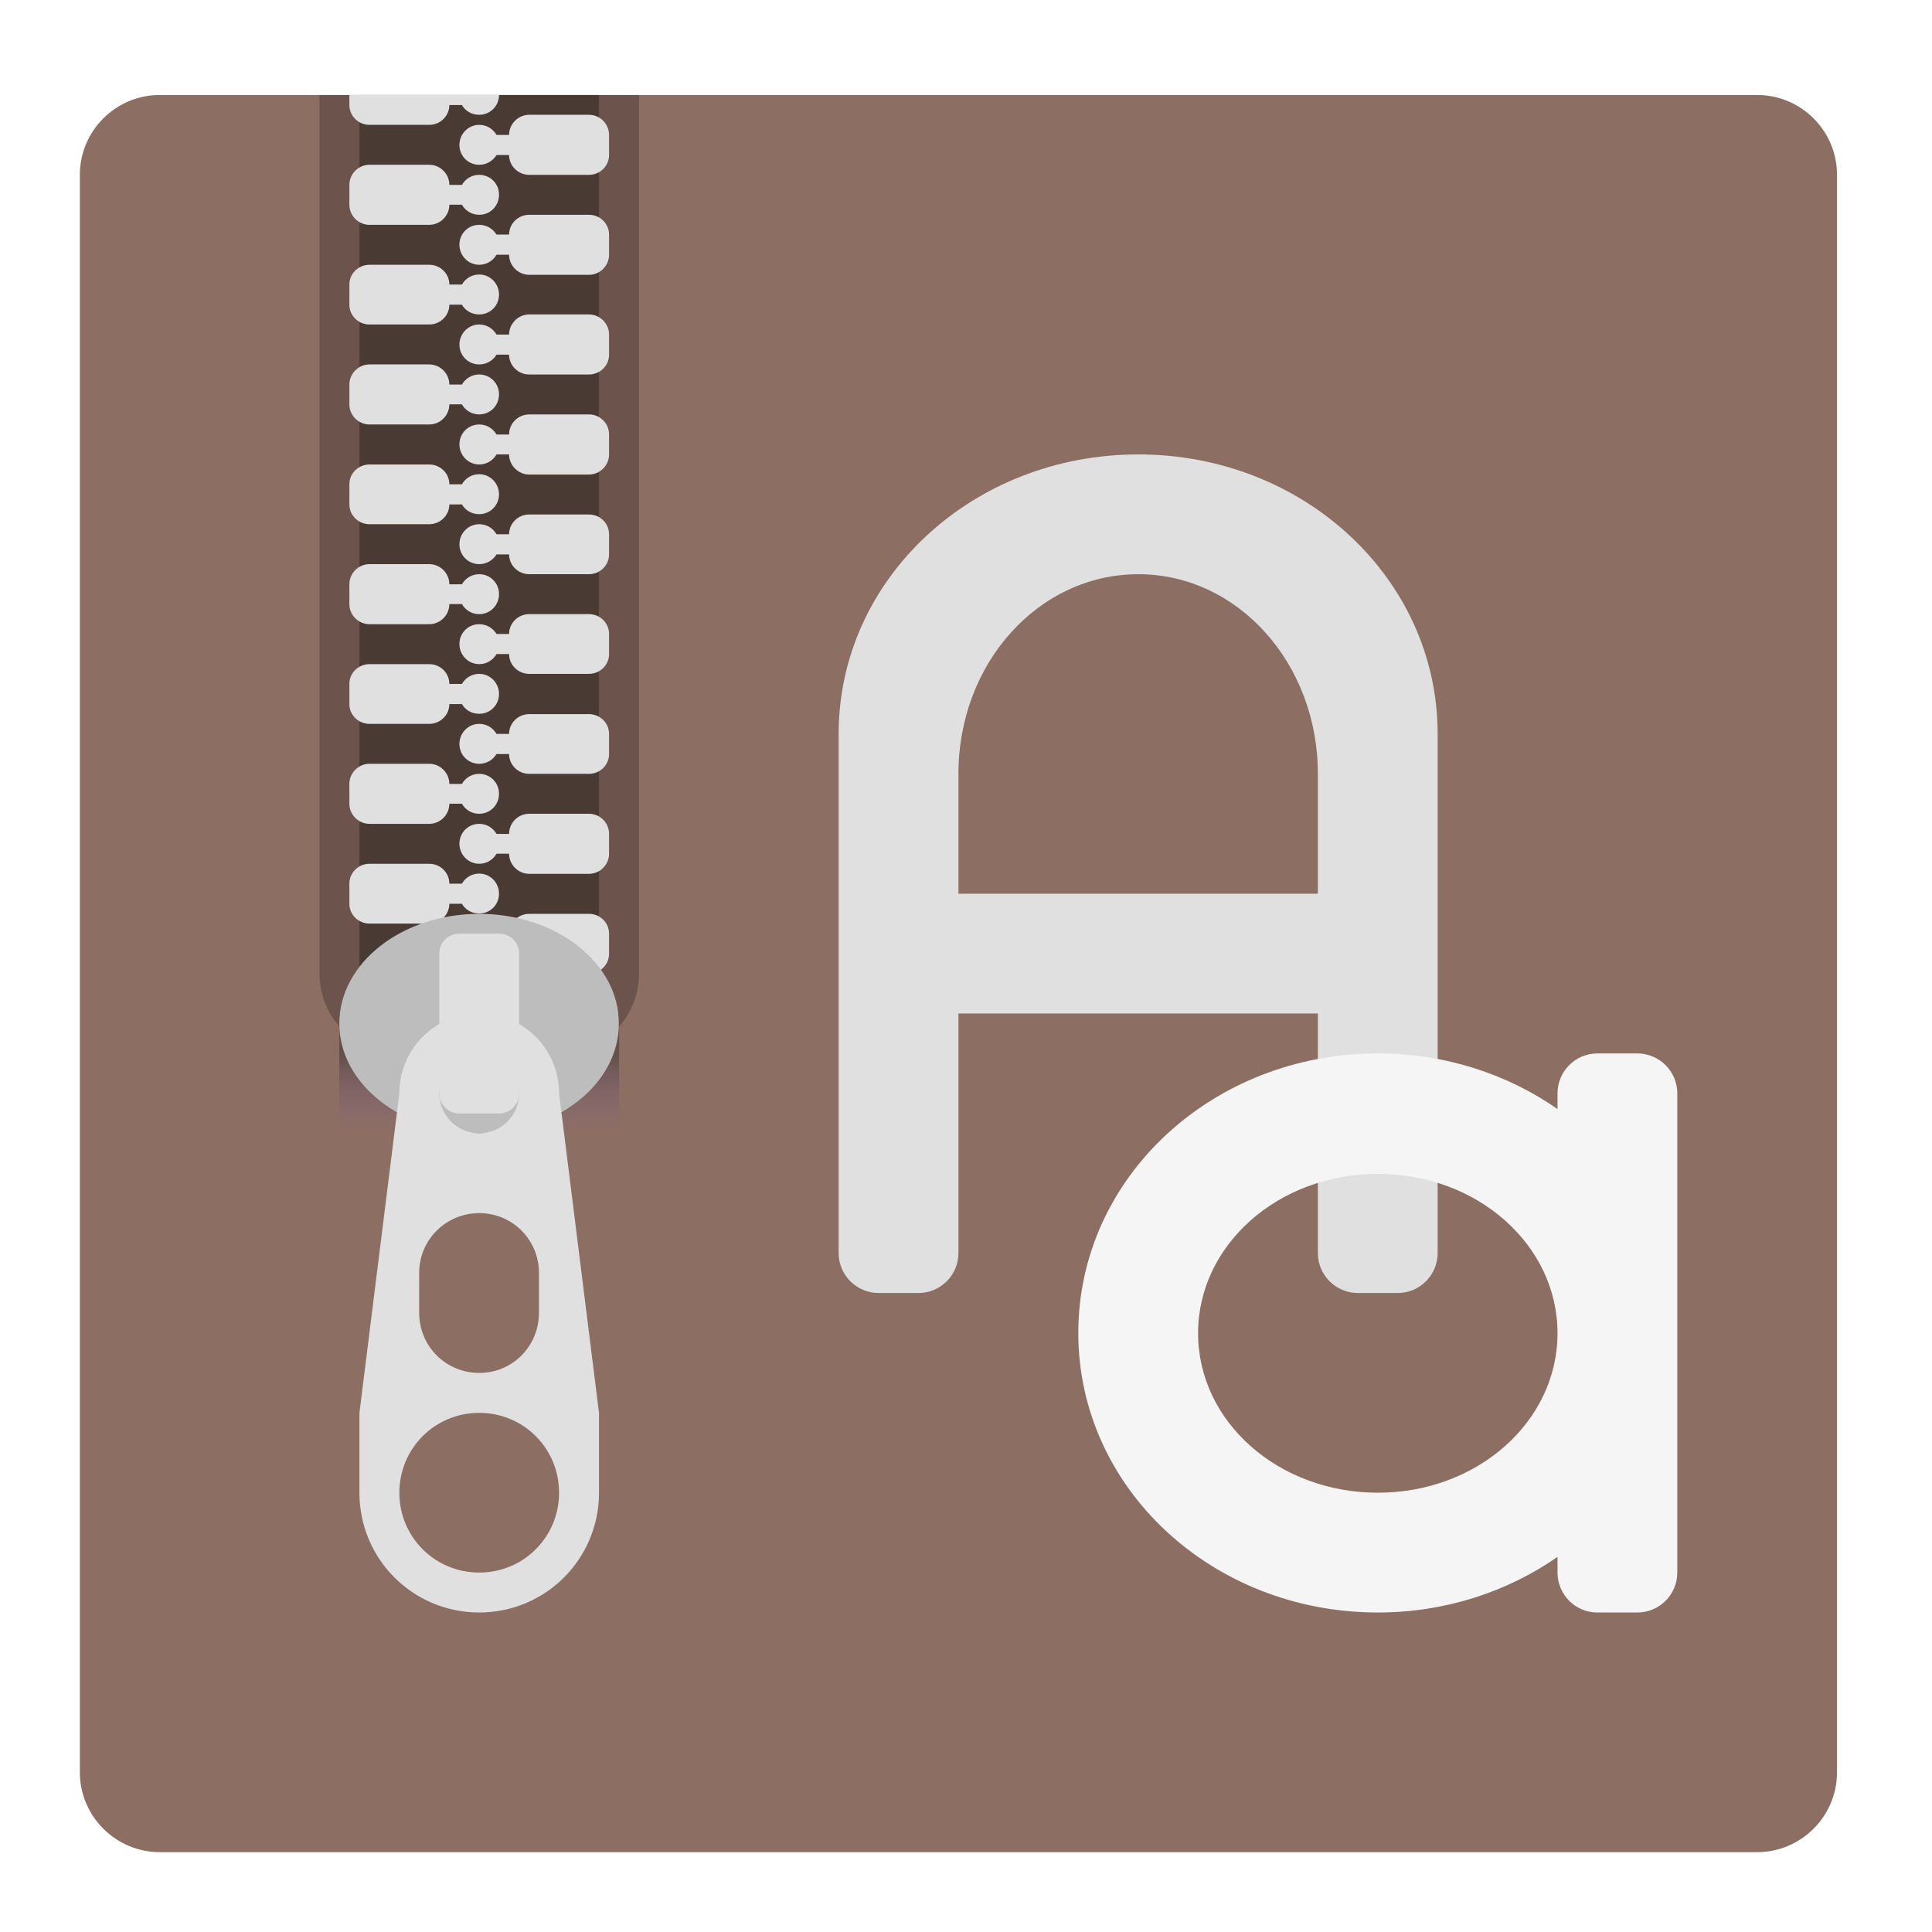
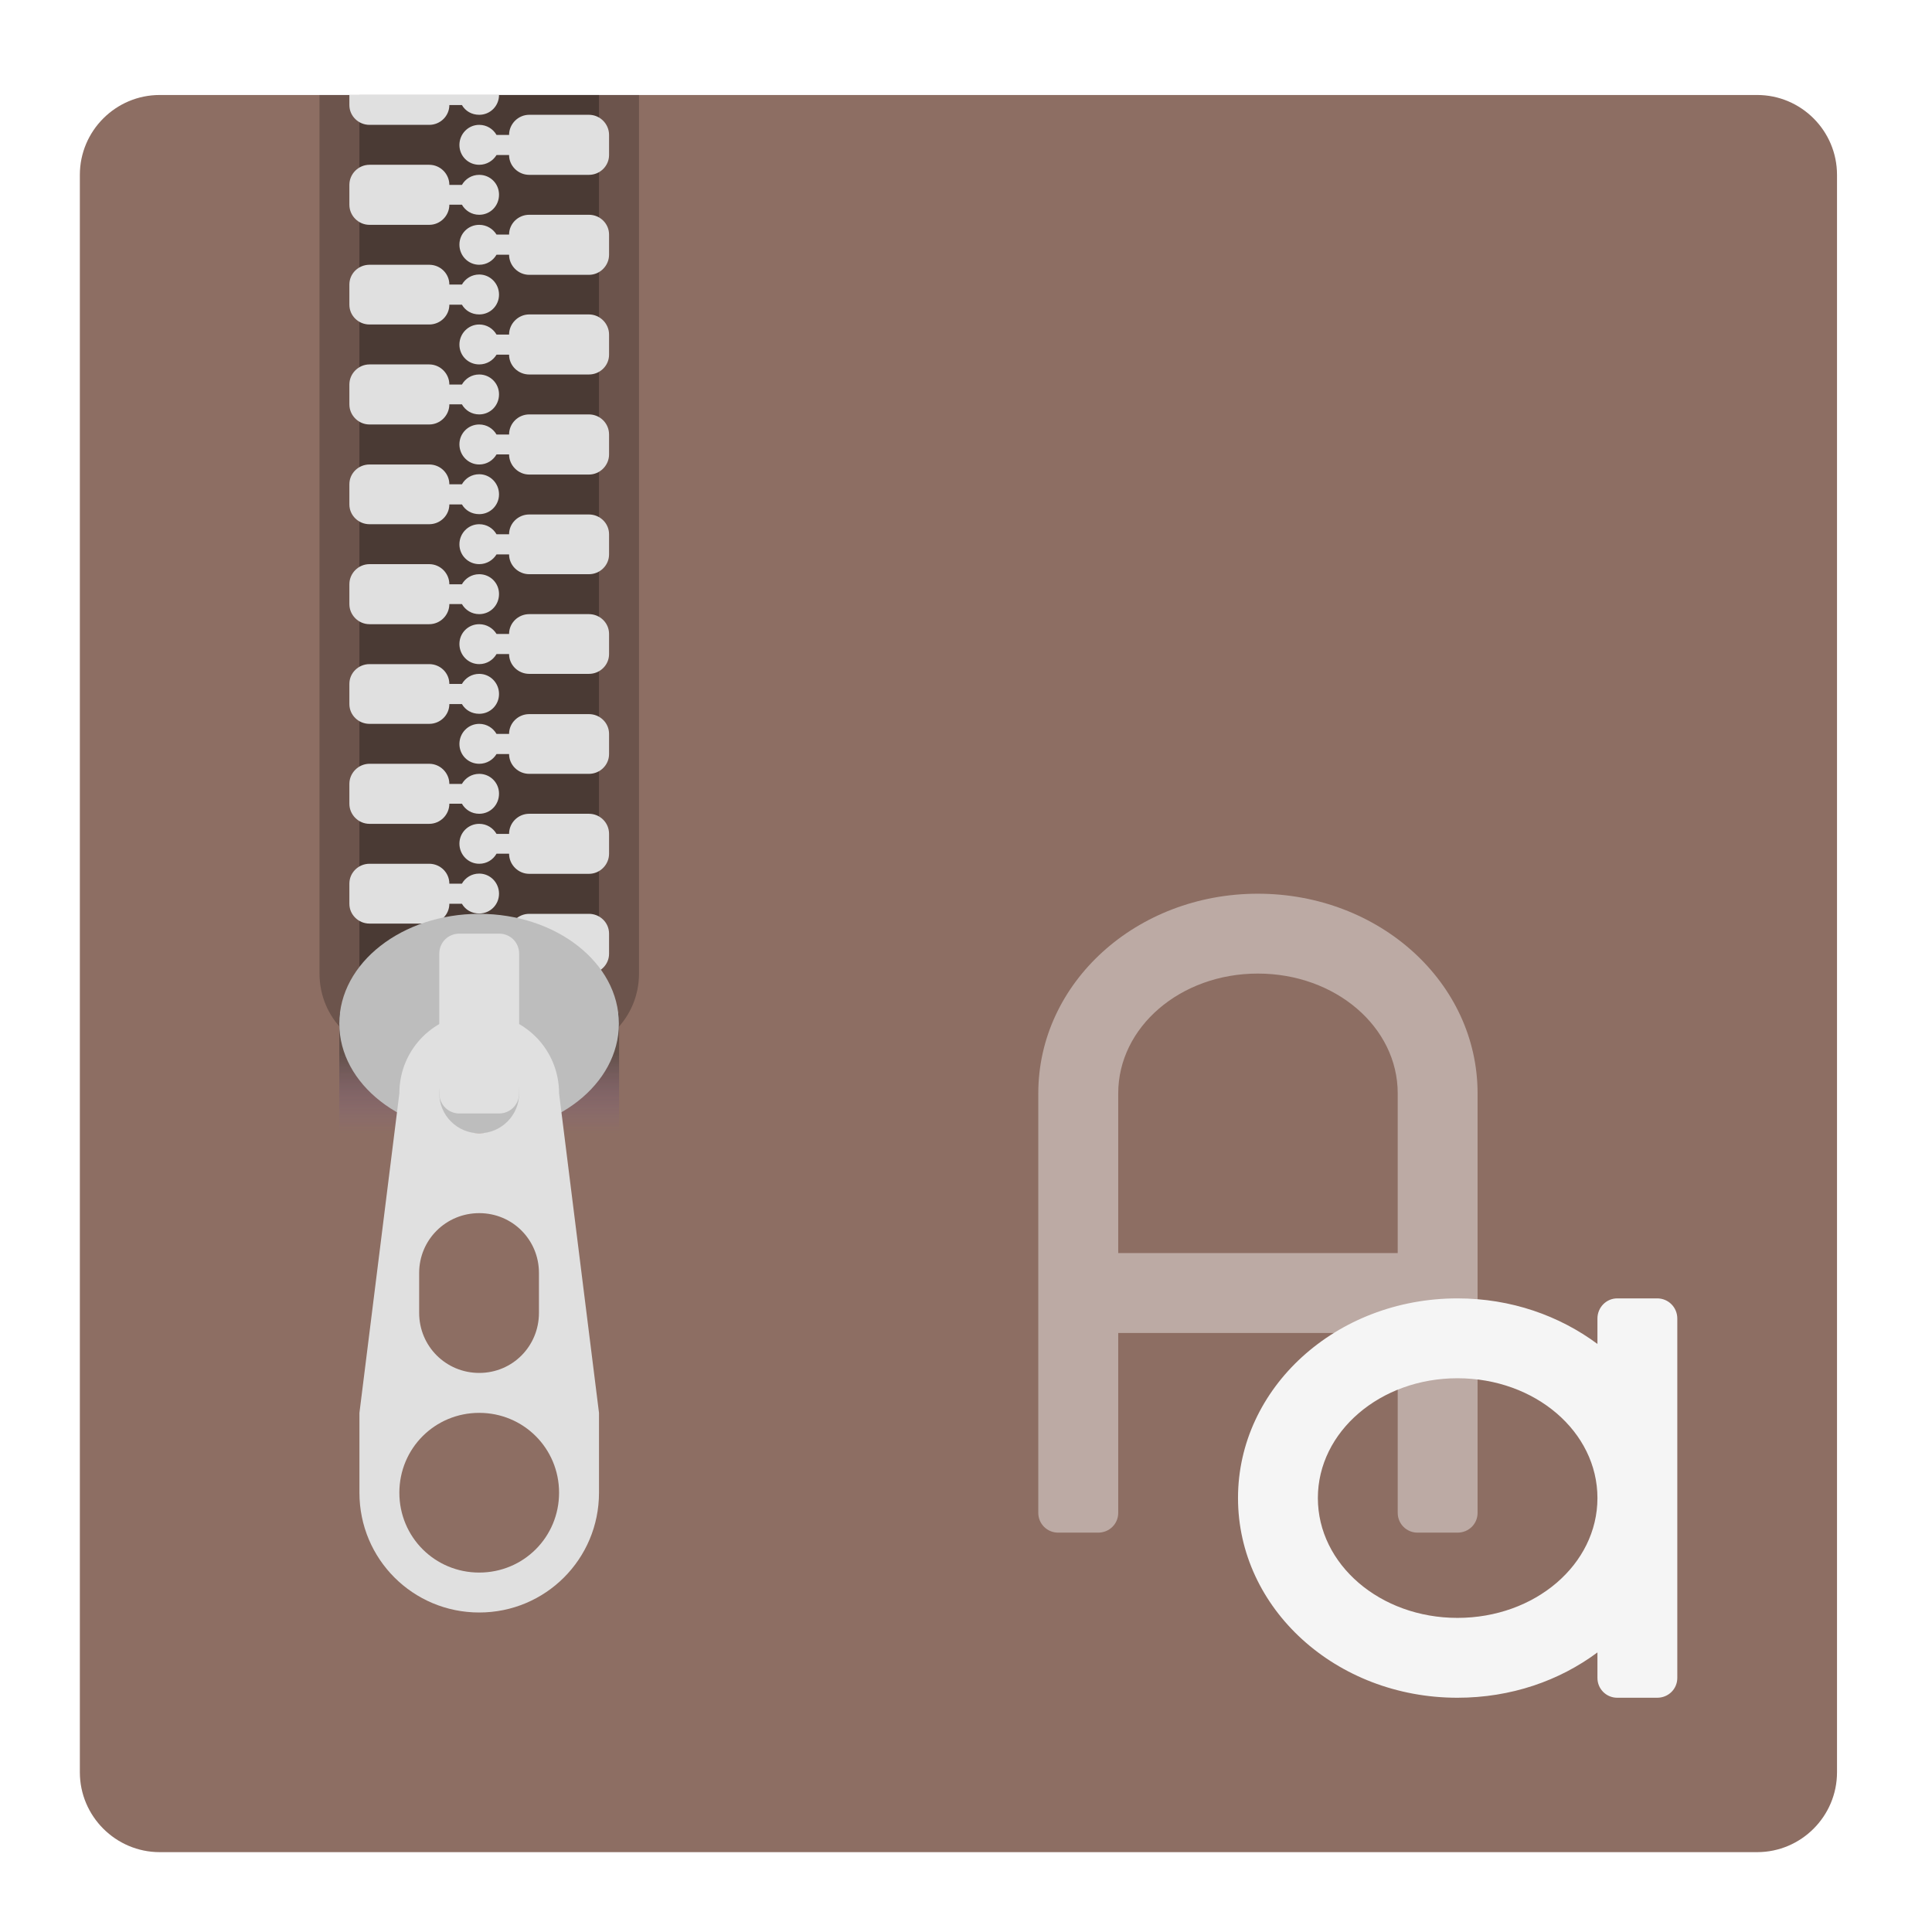
<svg xmlns="http://www.w3.org/2000/svg" width="24px" height="24px" viewBox="0 0 24 24" version="1.1">
  <defs>
    <linearGradient id="linear0" gradientUnits="userSpaceOnUse" x1="381" y1="-41.667" x2="381" y2="-62.833" gradientTransform="matrix(0.0198864,0,0,-0.046875,-1.781428,11.1328)">
      <stop offset="0" style="stop-color:rgb(12.941%,12.941%,12.941%);stop-opacity:0.392;" />
      <stop offset="1" style="stop-color:rgb(49.412%,34.118%,76.078%);stop-opacity:0;" />
    </linearGradient>
  </defs>
  <g id="surface1">
    <path style=" stroke:none;fill-rule:nonzero;fill:rgb(55.294%,43.137%,38.824%);fill-opacity:1;" d="M 1.984 1.18 L 21.828 1.18 C 22.375 1.18 22.82 1.625 22.82 2.172 L 22.82 22.016 C 22.82 22.562 22.375 23.008 21.828 23.008 L 1.984 23.008 C 1.438 23.008 0.992 22.562 0.992 22.016 L 0.992 2.172 C 0.992 1.625 1.438 1.18 1.984 1.18 Z M 1.984 1.18 " />
-     <path style=" stroke:none;fill-rule:nonzero;fill:rgb(87.843%,87.843%,87.843%);fill-opacity:1;" d="M 14.141 5.645 C 12.078 5.645 10.418 7.191 10.418 9.117 L 10.418 15.566 C 10.418 15.84 10.641 16.062 10.914 16.062 L 11.41 16.062 C 11.684 16.062 11.906 15.84 11.906 15.566 L 11.906 12.59 L 16.371 12.59 L 16.371 15.566 C 16.371 15.84 16.594 16.062 16.867 16.062 L 17.363 16.062 C 17.637 16.062 17.859 15.84 17.859 15.566 L 17.859 9.117 C 17.859 7.191 16.199 5.645 14.141 5.645 Z M 14.141 7.133 C 15.375 7.133 16.371 8.238 16.371 9.613 L 16.371 11.102 L 11.906 11.102 L 11.906 9.613 C 11.906 8.238 12.902 7.133 14.141 7.133 Z M 14.141 7.133 " />
-     <path style=" stroke:none;fill-rule:nonzero;fill:rgb(96.078%,96.078%,96.078%);fill-opacity:1;" d="M 17.117 13.086 C 15.055 13.086 13.395 14.633 13.395 16.559 C 13.395 18.484 15.055 20.031 17.117 20.031 C 17.953 20.031 18.727 19.773 19.348 19.34 L 19.348 19.535 C 19.348 19.809 19.57 20.031 19.844 20.031 L 20.34 20.031 C 20.613 20.031 20.836 19.809 20.836 19.535 L 20.836 13.582 C 20.836 13.309 20.613 13.086 20.34 13.086 L 19.844 13.086 C 19.57 13.086 19.348 13.309 19.348 13.582 L 19.348 13.777 C 18.727 13.344 17.953 13.086 17.117 13.086 Z M 17.117 14.582 C 18.352 14.582 19.348 15.465 19.348 16.562 C 19.348 17.66 18.352 18.543 17.117 18.543 C 15.879 18.543 14.883 17.66 14.883 16.562 C 14.883 15.465 15.879 14.582 17.117 14.582 Z M 17.117 14.582 " />
    <path style=" stroke:none;fill-rule:nonzero;fill:rgb(0%,0%,0%);fill-opacity:0.235;" d="M 3.969 1.18 L 3.969 12.094 C 3.969 12.645 4.41 13.086 4.961 13.086 L 6.945 13.086 C 7.496 13.086 7.938 12.645 7.938 12.094 L 7.938 1.18 Z M 3.969 1.18 " />
    <path style=" stroke:none;fill-rule:nonzero;fill:rgb(0%,0%,0%);fill-opacity:0.314;" d="M 4.465 1.18 L 7.441 1.18 L 7.441 12.59 L 4.465 12.59 Z M 4.465 1.18 " />
    <path style=" stroke:none;fill-rule:nonzero;fill:rgb(87.843%,87.843%,87.843%);fill-opacity:1;" d="M 4.59 8.25 C 4.453 8.25 4.34 8.359 4.34 8.496 L 4.34 8.746 C 4.34 8.883 4.453 8.992 4.59 8.992 L 5.332 8.992 C 5.469 8.992 5.582 8.883 5.582 8.746 L 5.738 8.746 C 5.781 8.82 5.859 8.867 5.953 8.867 C 6.09 8.867 6.199 8.758 6.199 8.621 C 6.199 8.484 6.09 8.371 5.953 8.371 C 5.859 8.371 5.781 8.422 5.738 8.496 L 5.582 8.496 C 5.582 8.359 5.469 8.25 5.332 8.25 Z M 4.59 8.25 " />
    <path style=" stroke:none;fill-rule:nonzero;fill:rgb(87.843%,87.843%,87.843%);fill-opacity:1;" d="M 4.59 9.488 C 4.453 9.488 4.34 9.602 4.34 9.738 L 4.34 9.984 C 4.34 10.121 4.453 10.234 4.59 10.234 L 5.332 10.234 C 5.469 10.234 5.582 10.121 5.582 9.984 L 5.738 9.984 C 5.781 10.059 5.859 10.109 5.953 10.109 C 6.09 10.109 6.199 10 6.199 9.859 C 6.199 9.723 6.09 9.613 5.953 9.613 C 5.859 9.613 5.781 9.664 5.738 9.738 L 5.582 9.738 C 5.582 9.602 5.469 9.488 5.332 9.488 Z M 4.59 9.488 " />
    <path style=" stroke:none;fill-rule:nonzero;fill:rgb(87.843%,87.843%,87.843%);fill-opacity:1;" d="M 4.59 10.73 C 4.453 10.73 4.34 10.84 4.34 10.977 L 4.34 11.227 C 4.34 11.363 4.453 11.473 4.59 11.473 L 5.332 11.473 C 5.469 11.473 5.582 11.363 5.582 11.227 L 5.738 11.227 C 5.781 11.301 5.859 11.348 5.953 11.348 C 6.09 11.348 6.199 11.238 6.199 11.102 C 6.199 10.965 6.09 10.852 5.953 10.852 C 5.859 10.852 5.781 10.902 5.738 10.977 L 5.582 10.977 C 5.582 10.84 5.469 10.73 5.332 10.73 Z M 4.59 10.73 " />
    <path style=" stroke:none;fill-rule:nonzero;fill:rgb(87.843%,87.843%,87.843%);fill-opacity:1;" d="M 4.59 7.008 C 4.453 7.008 4.34 7.121 4.34 7.258 L 4.34 7.504 C 4.34 7.641 4.453 7.754 4.59 7.754 L 5.332 7.754 C 5.469 7.754 5.582 7.641 5.582 7.504 L 5.738 7.504 C 5.781 7.578 5.859 7.629 5.953 7.629 C 6.09 7.629 6.199 7.52 6.199 7.379 C 6.199 7.242 6.09 7.133 5.953 7.133 C 5.859 7.133 5.781 7.184 5.738 7.258 L 5.582 7.258 C 5.582 7.121 5.469 7.008 5.332 7.008 Z M 4.59 7.008 " />
    <path style=" stroke:none;fill-rule:nonzero;fill:rgb(87.843%,87.843%,87.843%);fill-opacity:1;" d="M 4.59 5.77 C 4.453 5.77 4.34 5.879 4.34 6.016 L 4.34 6.266 C 4.34 6.402 4.453 6.512 4.59 6.512 L 5.332 6.512 C 5.469 6.512 5.582 6.402 5.582 6.266 L 5.738 6.266 C 5.781 6.34 5.859 6.387 5.953 6.387 C 6.09 6.387 6.199 6.277 6.199 6.141 C 6.199 6.004 6.09 5.891 5.953 5.891 C 5.859 5.891 5.781 5.941 5.738 6.016 L 5.582 6.016 C 5.582 5.879 5.469 5.77 5.332 5.77 Z M 4.59 5.77 " />
    <path style=" stroke:none;fill-rule:nonzero;fill:rgb(87.843%,87.843%,87.843%);fill-opacity:1;" d="M 4.59 4.527 C 4.453 4.527 4.34 4.641 4.34 4.777 L 4.34 5.023 C 4.34 5.16 4.453 5.273 4.59 5.273 L 5.332 5.273 C 5.469 5.273 5.582 5.16 5.582 5.023 L 5.738 5.023 C 5.781 5.098 5.859 5.148 5.953 5.148 C 6.09 5.148 6.199 5.039 6.199 4.898 C 6.199 4.762 6.09 4.652 5.953 4.652 C 5.859 4.652 5.781 4.703 5.738 4.777 L 5.582 4.777 C 5.582 4.641 5.469 4.527 5.332 4.527 Z M 4.59 4.527 " />
    <path style=" stroke:none;fill-rule:nonzero;fill:rgb(87.843%,87.843%,87.843%);fill-opacity:1;" d="M 4.59 3.289 C 4.453 3.289 4.34 3.398 4.34 3.535 L 4.34 3.785 C 4.34 3.922 4.453 4.031 4.59 4.031 L 5.332 4.031 C 5.469 4.031 5.582 3.922 5.582 3.785 L 5.738 3.785 C 5.781 3.859 5.859 3.906 5.953 3.906 C 6.09 3.906 6.199 3.797 6.199 3.66 C 6.199 3.523 6.09 3.41 5.953 3.41 C 5.859 3.41 5.781 3.461 5.738 3.535 L 5.582 3.535 C 5.582 3.398 5.469 3.289 5.332 3.289 Z M 4.59 3.289 " />
    <path style=" stroke:none;fill-rule:nonzero;fill:rgb(87.843%,87.843%,87.843%);fill-opacity:1;" d="M 4.59 2.047 C 4.453 2.047 4.34 2.16 4.34 2.297 L 4.34 2.543 C 4.34 2.68 4.453 2.793 4.59 2.793 L 5.332 2.793 C 5.469 2.793 5.582 2.68 5.582 2.543 L 5.738 2.543 C 5.781 2.617 5.859 2.668 5.953 2.668 C 6.09 2.668 6.199 2.559 6.199 2.418 C 6.199 2.281 6.09 2.172 5.953 2.172 C 5.859 2.172 5.781 2.223 5.738 2.297 L 5.582 2.297 C 5.582 2.16 5.469 2.047 5.332 2.047 Z M 4.59 2.047 " />
    <path style=" stroke:none;fill-rule:nonzero;fill:rgb(87.843%,87.843%,87.843%);fill-opacity:1;" d="M 7.316 7.629 C 7.453 7.629 7.566 7.738 7.566 7.875 L 7.566 8.125 C 7.566 8.262 7.453 8.371 7.316 8.371 L 6.574 8.371 C 6.438 8.371 6.324 8.262 6.324 8.125 L 6.168 8.125 C 6.125 8.199 6.047 8.25 5.953 8.25 C 5.816 8.25 5.707 8.137 5.707 8 C 5.707 7.863 5.816 7.754 5.953 7.754 C 6.047 7.754 6.125 7.805 6.168 7.875 L 6.324 7.875 C 6.324 7.738 6.438 7.629 6.574 7.629 Z M 7.316 7.629 " />
    <path style=" stroke:none;fill-rule:nonzero;fill:rgb(87.843%,87.843%,87.843%);fill-opacity:1;" d="M 7.316 8.871 C 7.453 8.871 7.566 8.98 7.566 9.117 L 7.566 9.367 C 7.566 9.504 7.453 9.613 7.316 9.613 L 6.574 9.613 C 6.438 9.613 6.324 9.504 6.324 9.367 L 6.168 9.367 C 6.125 9.438 6.047 9.488 5.953 9.488 C 5.816 9.488 5.707 9.379 5.707 9.242 C 5.707 9.105 5.816 8.992 5.953 8.992 C 6.047 8.992 6.125 9.043 6.168 9.117 L 6.324 9.117 C 6.324 8.98 6.438 8.871 6.574 8.871 Z M 7.316 8.871 " />
    <path style=" stroke:none;fill-rule:nonzero;fill:rgb(87.843%,87.843%,87.843%);fill-opacity:1;" d="M 7.316 10.109 C 7.453 10.109 7.566 10.219 7.566 10.359 L 7.566 10.605 C 7.566 10.742 7.453 10.855 7.316 10.855 L 6.574 10.855 C 6.438 10.855 6.324 10.742 6.324 10.605 L 6.168 10.605 C 6.125 10.68 6.047 10.73 5.953 10.73 C 5.816 10.73 5.707 10.617 5.707 10.48 C 5.707 10.344 5.816 10.234 5.953 10.234 C 6.047 10.234 6.125 10.285 6.168 10.359 L 6.324 10.359 C 6.324 10.219 6.438 10.109 6.574 10.109 Z M 7.316 10.109 " />
    <path style=" stroke:none;fill-rule:nonzero;fill:rgb(87.843%,87.843%,87.843%);fill-opacity:1;" d="M 7.316 11.352 C 7.453 11.352 7.566 11.461 7.566 11.598 L 7.566 11.848 C 7.566 11.984 7.453 12.094 7.316 12.094 L 6.574 12.094 C 6.438 12.094 6.324 11.984 6.324 11.848 L 6.168 11.848 C 6.125 11.918 6.047 11.969 5.953 11.969 C 5.816 11.969 5.707 11.859 5.707 11.723 C 5.707 11.586 5.816 11.473 5.953 11.473 C 6.047 11.473 6.125 11.523 6.168 11.598 L 6.324 11.598 C 6.324 11.461 6.438 11.352 6.574 11.352 Z M 7.316 11.352 " />
    <path style=" stroke:none;fill-rule:nonzero;fill:rgb(87.843%,87.843%,87.843%);fill-opacity:1;" d="M 7.316 6.391 C 7.453 6.391 7.566 6.5 7.566 6.637 L 7.566 6.887 C 7.566 7.023 7.453 7.133 7.316 7.133 L 6.574 7.133 C 6.438 7.133 6.324 7.023 6.324 6.887 L 6.168 6.887 C 6.125 6.957 6.047 7.008 5.953 7.008 C 5.816 7.008 5.707 6.898 5.707 6.762 C 5.707 6.625 5.816 6.512 5.953 6.512 C 6.047 6.512 6.125 6.562 6.168 6.637 L 6.324 6.637 C 6.324 6.5 6.438 6.391 6.574 6.391 Z M 7.316 6.391 " />
    <path style=" stroke:none;fill-rule:nonzero;fill:rgb(87.843%,87.843%,87.843%);fill-opacity:1;" d="M 7.316 5.148 C 7.453 5.148 7.566 5.258 7.566 5.398 L 7.566 5.645 C 7.566 5.781 7.453 5.895 7.316 5.895 L 6.574 5.895 C 6.438 5.895 6.324 5.781 6.324 5.645 L 6.168 5.645 C 6.125 5.719 6.047 5.77 5.953 5.77 C 5.816 5.77 5.707 5.656 5.707 5.52 C 5.707 5.383 5.816 5.273 5.953 5.273 C 6.047 5.273 6.125 5.324 6.168 5.398 L 6.324 5.398 C 6.324 5.258 6.438 5.148 6.574 5.148 Z M 7.316 5.148 " />
    <path style=" stroke:none;fill-rule:nonzero;fill:rgb(87.843%,87.843%,87.843%);fill-opacity:1;" d="M 7.316 3.906 C 7.453 3.906 7.566 4.02 7.566 4.156 L 7.566 4.406 C 7.566 4.543 7.453 4.652 7.316 4.652 L 6.574 4.652 C 6.438 4.652 6.324 4.543 6.324 4.406 L 6.168 4.406 C 6.125 4.477 6.047 4.527 5.953 4.527 C 5.816 4.527 5.707 4.418 5.707 4.281 C 5.707 4.145 5.816 4.031 5.953 4.031 C 6.047 4.031 6.125 4.082 6.168 4.156 L 6.324 4.156 C 6.324 4.02 6.438 3.906 6.574 3.906 Z M 7.316 3.906 " />
    <path style=" stroke:none;fill-rule:nonzero;fill:rgb(87.843%,87.843%,87.843%);fill-opacity:1;" d="M 7.316 2.668 C 7.453 2.668 7.566 2.777 7.566 2.914 L 7.566 3.164 C 7.566 3.301 7.453 3.414 7.316 3.414 L 6.574 3.414 C 6.438 3.414 6.324 3.301 6.324 3.164 L 6.168 3.164 C 6.125 3.238 6.047 3.289 5.953 3.289 C 5.816 3.289 5.707 3.176 5.707 3.039 C 5.707 2.902 5.816 2.793 5.953 2.793 C 6.047 2.793 6.125 2.844 6.168 2.914 L 6.324 2.914 C 6.324 2.777 6.438 2.668 6.574 2.668 Z M 7.316 2.668 " />
    <path style=" stroke:none;fill-rule:nonzero;fill:rgb(87.843%,87.843%,87.843%);fill-opacity:1;" d="M 7.316 1.426 C 7.453 1.426 7.566 1.539 7.566 1.676 L 7.566 1.926 C 7.566 2.062 7.453 2.172 7.316 2.172 L 6.574 2.172 C 6.438 2.172 6.324 2.062 6.324 1.926 L 6.168 1.926 C 6.125 1.996 6.047 2.047 5.953 2.047 C 5.816 2.047 5.707 1.938 5.707 1.801 C 5.707 1.664 5.816 1.551 5.953 1.551 C 6.047 1.551 6.125 1.602 6.168 1.676 L 6.324 1.676 C 6.324 1.539 6.438 1.426 6.574 1.426 Z M 7.316 1.426 " />
    <path style=" stroke:none;fill-rule:nonzero;fill:rgb(87.843%,87.843%,87.843%);fill-opacity:1;" d="M 4.34 1.18 L 4.34 1.305 C 4.34 1.441 4.453 1.551 4.59 1.551 L 5.332 1.551 C 5.469 1.551 5.582 1.441 5.582 1.305 L 5.738 1.305 C 5.781 1.379 5.859 1.426 5.953 1.426 C 6.09 1.426 6.199 1.316 6.199 1.18 Z M 4.34 1.18 " />
    <path style=" stroke:none;fill-rule:nonzero;fill:url(#linear0);" d="M 4.215 14.078 L 7.691 14.078 L 7.691 12.59 L 4.215 12.59 Z M 4.215 14.078 " />
    <path style=" stroke:none;fill-rule:nonzero;fill:rgb(74.118%,74.118%,74.118%);fill-opacity:1;" d="M 5.953 11.352 C 6.91 11.352 7.688 11.961 7.688 12.715 C 7.688 13.469 6.91 14.078 5.953 14.078 C 4.996 14.078 4.215 13.469 4.215 12.715 C 4.215 11.961 4.996 11.352 5.953 11.352 Z M 5.953 11.352 " />
    <path style=" stroke:none;fill-rule:nonzero;fill:rgb(87.843%,87.843%,87.843%);fill-opacity:1;" d="M 5.953 12.59 C 5.402 12.59 4.961 13.031 4.961 13.582 L 4.465 17.551 L 4.465 18.543 C 4.465 19.367 5.129 20.031 5.953 20.031 C 6.777 20.031 7.441 19.367 7.441 18.543 L 7.441 17.551 L 6.945 13.582 C 6.945 13.031 6.504 12.59 5.953 12.59 Z M 5.953 13.086 C 6.227 13.086 6.449 13.309 6.449 13.582 C 6.449 13.855 6.227 14.078 5.953 14.078 C 5.68 14.078 5.457 13.855 5.457 13.582 C 5.457 13.309 5.68 13.086 5.953 13.086 Z M 5.953 15.07 C 6.367 15.07 6.695 15.402 6.695 15.812 L 6.695 16.309 C 6.695 16.723 6.367 17.055 5.953 17.055 C 5.539 17.055 5.207 16.723 5.207 16.309 L 5.207 15.812 C 5.207 15.402 5.539 15.07 5.953 15.07 Z M 5.953 17.551 C 6.504 17.551 6.945 17.992 6.945 18.543 C 6.945 19.094 6.504 19.535 5.953 19.535 C 5.402 19.535 4.961 19.094 4.961 18.543 C 4.961 17.992 5.402 17.551 5.953 17.551 Z M 5.953 17.551 " />
    <path style=" stroke:none;fill-rule:nonzero;fill:rgb(87.843%,87.843%,87.843%);fill-opacity:1;" d="M 5.707 11.598 L 6.199 11.598 C 6.34 11.598 6.449 11.707 6.449 11.848 L 6.449 13.582 C 6.449 13.719 6.34 13.832 6.199 13.832 L 5.707 13.832 C 5.566 13.832 5.457 13.719 5.457 13.582 L 5.457 11.848 C 5.457 11.707 5.566 11.598 5.707 11.598 Z M 5.707 11.598 " />
+     <path style=" stroke:none;fill-rule:nonzero;fill:rgb(73.725%,66.667%,64.314%);fill-opacity:1;" d="M 15.625 11.102 C 14.117 11.102 12.898 12.207 12.898 13.582 L 12.898 18.793 C 12.898 18.93 13.008 19.039 13.145 19.039 L 13.641 19.039 C 13.781 19.039 13.891 18.93 13.891 18.793 L 13.891 16.559 L 17.363 16.559 L 17.363 18.793 C 17.363 18.93 17.473 19.039 17.609 19.039 L 18.105 19.039 C 18.246 19.039 18.355 18.93 18.355 18.793 L 18.355 13.582 C 18.355 12.207 17.137 11.102 15.625 11.102 Z M 15.625 12.094 C 16.59 12.094 17.363 12.758 17.363 13.582 L 17.363 15.566 L 13.891 15.566 L 13.891 13.582 C 13.891 12.758 14.664 12.094 15.625 12.094 Z M 15.625 12.094 " />
+     <path style=" stroke:none;fill-rule:nonzero;fill:rgb(96.078%,96.078%,96.078%);fill-opacity:1;" d="M 18.105 16.129 C 16.598 16.129 15.379 17.238 15.379 18.609 C 15.379 19.984 16.598 21.09 18.105 21.09 C 18.77 21.09 19.371 20.879 19.844 20.527 L 19.844 20.844 C 19.844 20.98 19.953 21.09 20.09 21.09 L 20.586 21.09 C 20.727 21.09 20.836 20.98 20.836 20.844 L 20.836 16.379 C 20.836 16.242 20.727 16.129 20.586 16.129 L 20.09 16.129 C 19.953 16.129 19.844 16.242 19.844 16.379 L 19.844 16.695 C 19.371 16.344 18.77 16.129 18.105 16.129 Z M 18.105 17.121 C 19.07 17.121 19.844 17.785 19.844 18.609 C 19.844 19.434 19.07 20.098 18.105 20.098 C 17.145 20.098 16.371 19.434 16.371 18.609 C 16.371 17.785 17.145 17.121 18.105 17.121 Z M 18.105 17.121 " />
  </g>
</svg>
